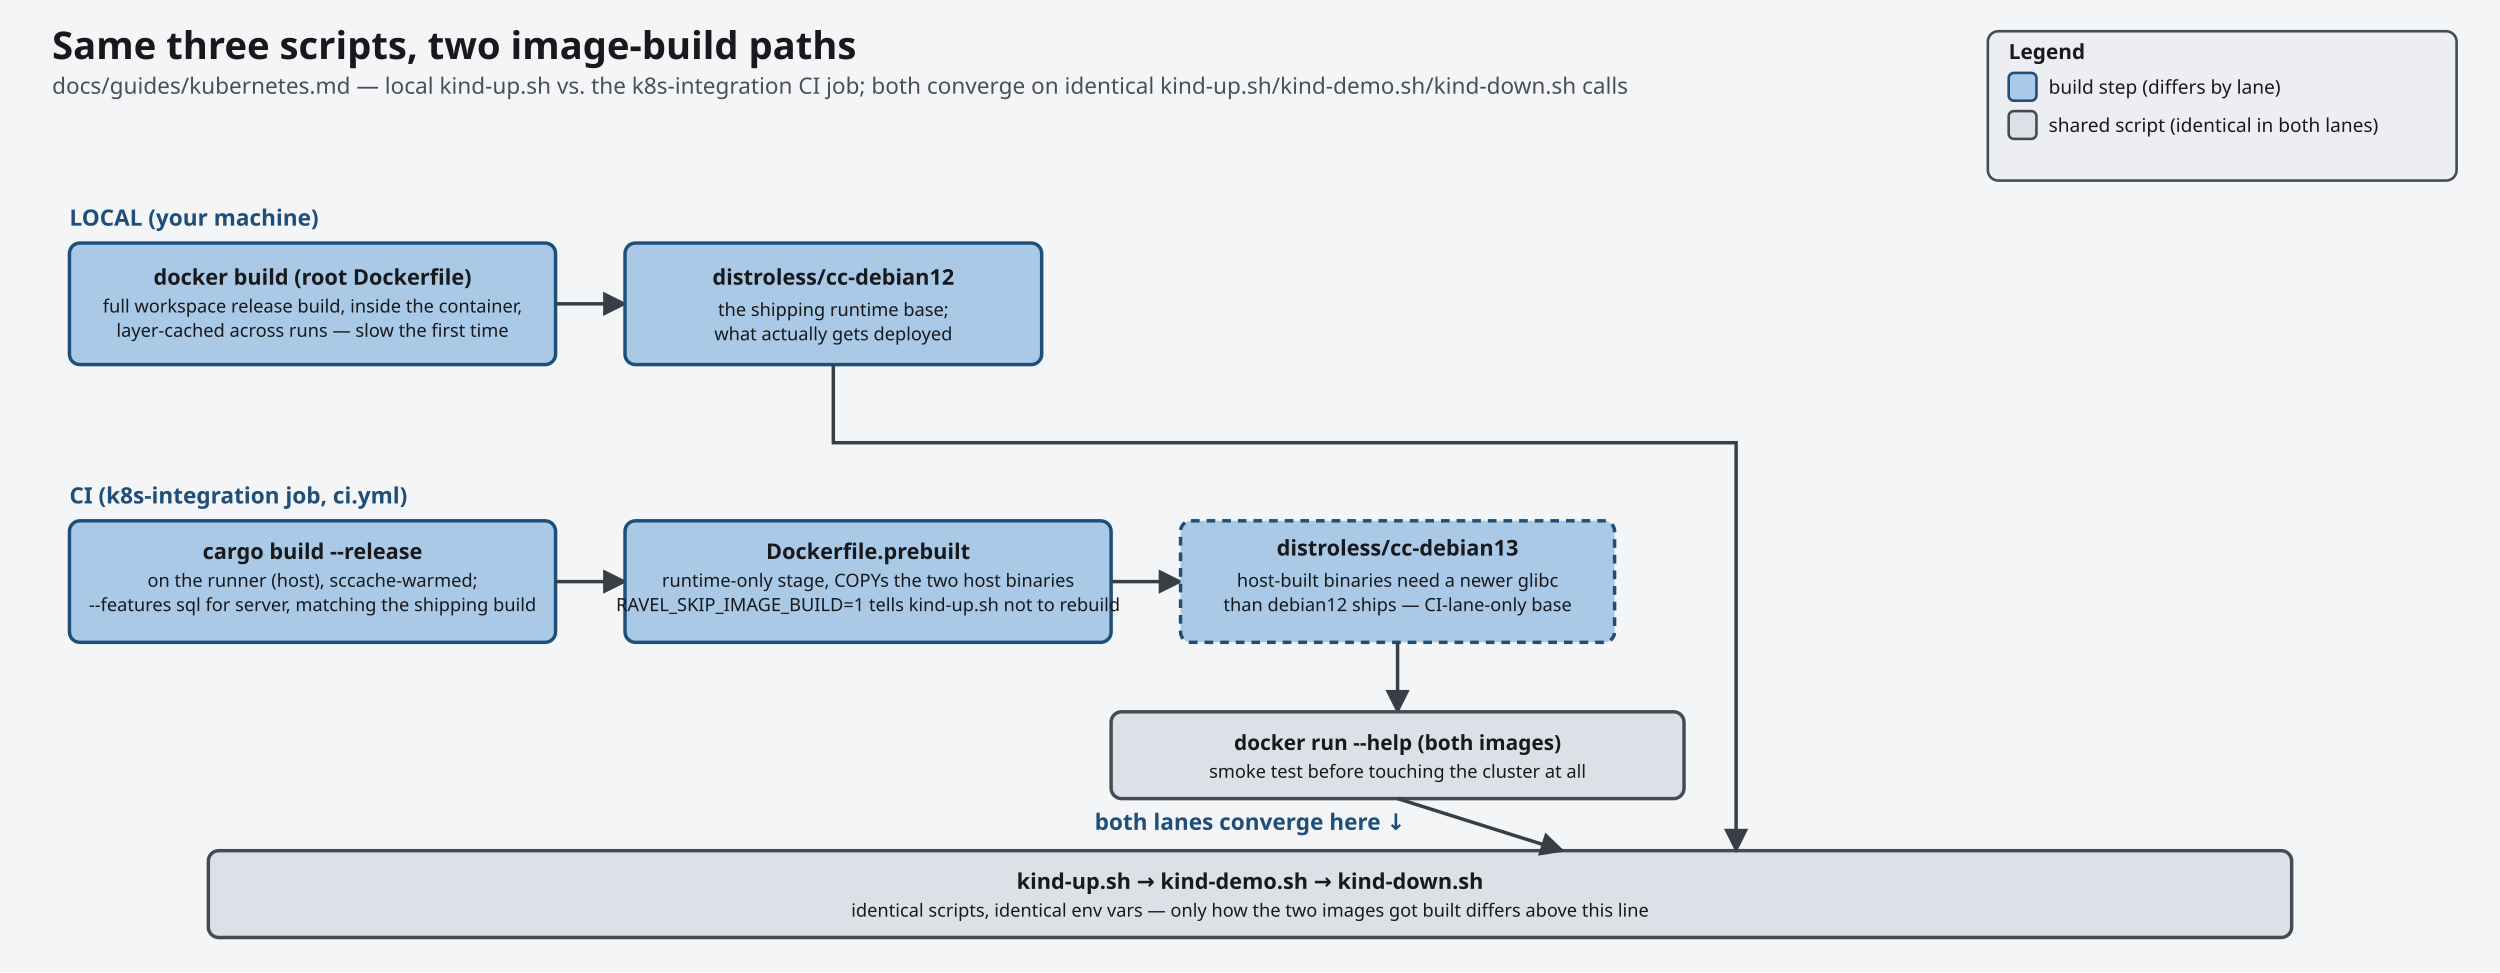
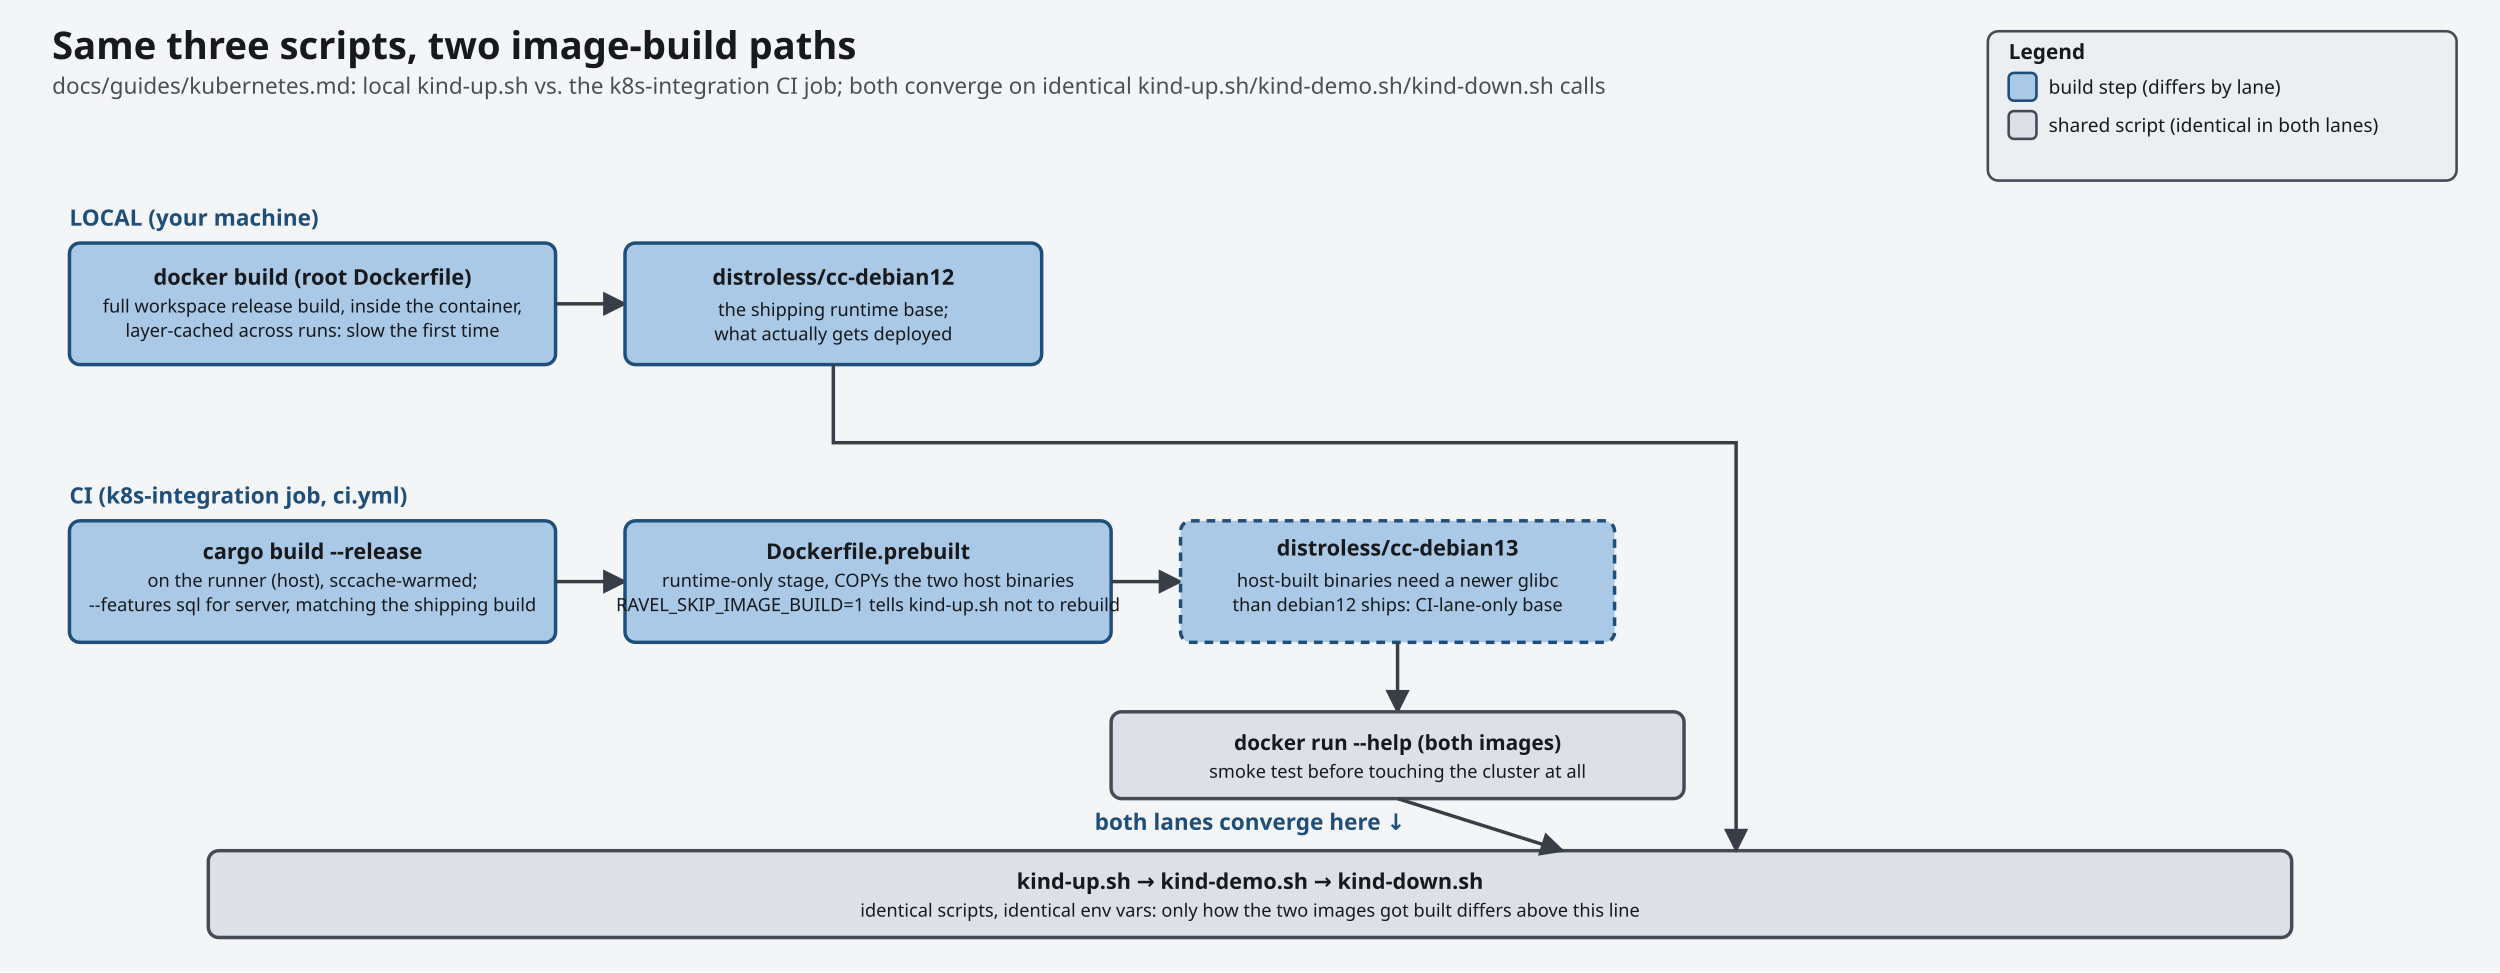
<svg xmlns="http://www.w3.org/2000/svg" width="1440" height="560" viewBox="0 0 1440 560" font-family="system-ui, sans-serif" role="img" aria-label="Kubernetes CI integration: local kind-up and the k8s-integration CI job build container images by two different paths but converge on identical kind-up.sh, kind-demo.sh, and kind-down.sh calls.">
  <defs>
    <marker id="arrow" viewBox="0 0 10 10" refX="9" refY="5" markerWidth="7" markerHeight="7" orient="auto-start-reverse">
      <path d="M0,0 L10,5 L0,10 z" fill="#383e46" />
    </marker>
  </defs>
  <rect x="0" y="0" width="1440" height="560" fill="#f4f5f7" />
  <text x="30" y="34" font-size="22" font-weight="bold" fill="#17191c">Same three scripts, two image-build paths</text>
-   <text x="30" y="54" font-size="13" fill="#4a4f57">docs/guides/kubernetes.md — local kind-up.sh vs. the k8s-integration CI job; both converge on identical kind-up.sh/kind-demo.sh/kind-down.sh calls</text>
+   <text x="30" y="54" font-size="13" fill="#4a4f57">docs/guides/kubernetes.md: local kind-up.sh vs. the k8s-integration CI job; both converge on identical kind-up.sh/kind-demo.sh/kind-down.sh calls</text>
  <g>
    <rect x="1145" y="18" width="270" height="86" rx="6" fill="#eceef1" stroke="#454b54" stroke-width="1.5" />
    <text x="1157" y="34" font-size="12" font-weight="bold" fill="#17191c">Legend</text>
    <rect x="1157" y="42" width="16" height="16" rx="3" fill="#a9c9e6" stroke="#1f4e79" stroke-width="1.5" />
    <text x="1180" y="54" font-size="11" fill="#17191c">build step (differs by lane)</text>
    <rect x="1157" y="64" width="16" height="16" rx="3" fill="#dde1e7" stroke="#454b54" stroke-width="1.5" />
    <text x="1180" y="76" font-size="11" fill="#17191c">shared script (identical in both lanes)</text>
  </g>
  <text x="40" y="130" font-size="13" font-weight="bold" fill="#1f4e79">LOCAL (your machine)</text>
  <rect x="40" y="140" width="280" height="70" rx="6" fill="#a9c9e6" stroke="#1f4e79" stroke-width="2" />
  <text x="180" y="164" font-size="12.5" font-weight="bold" text-anchor="middle" fill="#17191c">docker build (root Dockerfile)</text>
  <text x="180" y="180" font-size="10.5" text-anchor="middle" fill="#17191c">full workspace release build, inside the container,</text>
-   <text x="180" y="194" font-size="10.5" text-anchor="middle" fill="#17191c">layer-cached across runs — slow the first time</text>
+   <text x="180" y="194" font-size="10.5" text-anchor="middle" fill="#17191c">layer-cached across runs: slow the first time</text>
  <line x1="320" y1="175" x2="360" y2="175" stroke="#383e46" stroke-width="2" marker-end="url(#arrow)" />
  <rect x="360" y="140" width="240" height="70" rx="6" fill="#a9c9e6" stroke="#1f4e79" stroke-width="2" />
  <text x="480" y="164" font-size="12.5" font-weight="bold" text-anchor="middle" fill="#17191c">distroless/cc-debian12</text>
  <text x="480" y="182" font-size="10.5" text-anchor="middle" fill="#17191c">the shipping runtime base;</text>
  <text x="480" y="196" font-size="10.5" text-anchor="middle" fill="#17191c">what actually gets deployed</text>
  <text x="40" y="290" font-size="13" font-weight="bold" fill="#1f4e79">CI (k8s-integration job, ci.yml)</text>
  <rect x="40" y="300" width="280" height="70" rx="6" fill="#a9c9e6" stroke="#1f4e79" stroke-width="2" />
  <text x="180" y="322" font-size="12.5" font-weight="bold" text-anchor="middle" fill="#17191c">cargo build --release</text>
  <text x="180" y="338" font-size="10.5" text-anchor="middle" fill="#17191c">on the runner (host), sccache-warmed;</text>
  <text x="180" y="352" font-size="10.5" text-anchor="middle" fill="#17191c">--features sql for server, matching the shipping build</text>
  <line x1="320" y1="335" x2="360" y2="335" stroke="#383e46" stroke-width="2" marker-end="url(#arrow)" />
  <rect x="360" y="300" width="280" height="70" rx="6" fill="#a9c9e6" stroke="#1f4e79" stroke-width="2" />
  <text x="500" y="322" font-size="12.5" font-weight="bold" text-anchor="middle" fill="#17191c">Dockerfile.prebuilt</text>
  <text x="500" y="338" font-size="10.5" text-anchor="middle" fill="#17191c">runtime-only stage, COPYs the two host binaries</text>
  <text x="500" y="352" font-size="10.5" text-anchor="middle" fill="#17191c">RAVEL_SKIP_IMAGE_BUILD=1 tells kind-up.sh not to rebuild</text>
  <line x1="640" y1="335" x2="680" y2="335" stroke="#383e46" stroke-width="2" marker-end="url(#arrow)" />
  <rect x="680" y="300" width="250" height="70" rx="6" fill="#a9c9e6" stroke="#1f4e79" stroke-width="2" stroke-dasharray="5,4" />
  <text x="805" y="320" font-size="12.5" font-weight="bold" text-anchor="middle" fill="#17191c">distroless/cc-debian13</text>
  <text x="805" y="338" font-size="10.5" text-anchor="middle" fill="#17191c">host-built binaries need a newer glibc</text>
-   <text x="805" y="352" font-size="10.5" text-anchor="middle" fill="#17191c">than debian12 ships — CI-lane-only base</text>
+   <text x="805" y="352" font-size="10.5" text-anchor="middle" fill="#17191c">than debian12 ships: CI-lane-only base</text>
  <line x1="805" y1="370" x2="805" y2="410" stroke="#383e46" stroke-width="2" marker-end="url(#arrow)" />
  <rect x="640" y="410" width="330" height="50" rx="6" fill="#dde1e7" stroke="#454b54" stroke-width="2" />
  <text x="805" y="432" font-size="12" font-weight="bold" text-anchor="middle" fill="#17191c">docker run --help (both images)</text>
  <text x="805" y="448" font-size="10.5" text-anchor="middle" fill="#17191c">smoke test before touching the cluster at all</text>
  <text x="720" y="478" font-size="13" font-weight="bold" text-anchor="middle" fill="#1f4e79">both lanes converge here ↓</text>
  <rect x="120" y="490" width="1200" height="50" rx="6" fill="#dde1e7" stroke="#454b54" stroke-width="2" />
  <text x="720" y="512" font-size="12.5" font-weight="bold" text-anchor="middle" fill="#17191c">kind-up.sh  →  kind-demo.sh  →  kind-down.sh</text>
-   <text x="720" y="528" font-size="10.5" text-anchor="middle" fill="#17191c">identical scripts, identical env vars — only how the two images got built differs above this line</text>
+   <text x="720" y="528" font-size="10.5" text-anchor="middle" fill="#17191c">identical scripts, identical env vars: only how the two images got built differs above this line</text>
  <path d="M480,210 L480,255 L1000,255 L1000,490" fill="none" stroke="#383e46" stroke-width="2" marker-end="url(#arrow)" />
  <line x1="805" y1="460" x2="900" y2="490" stroke="#383e46" stroke-width="2" marker-end="url(#arrow)" />
</svg>
